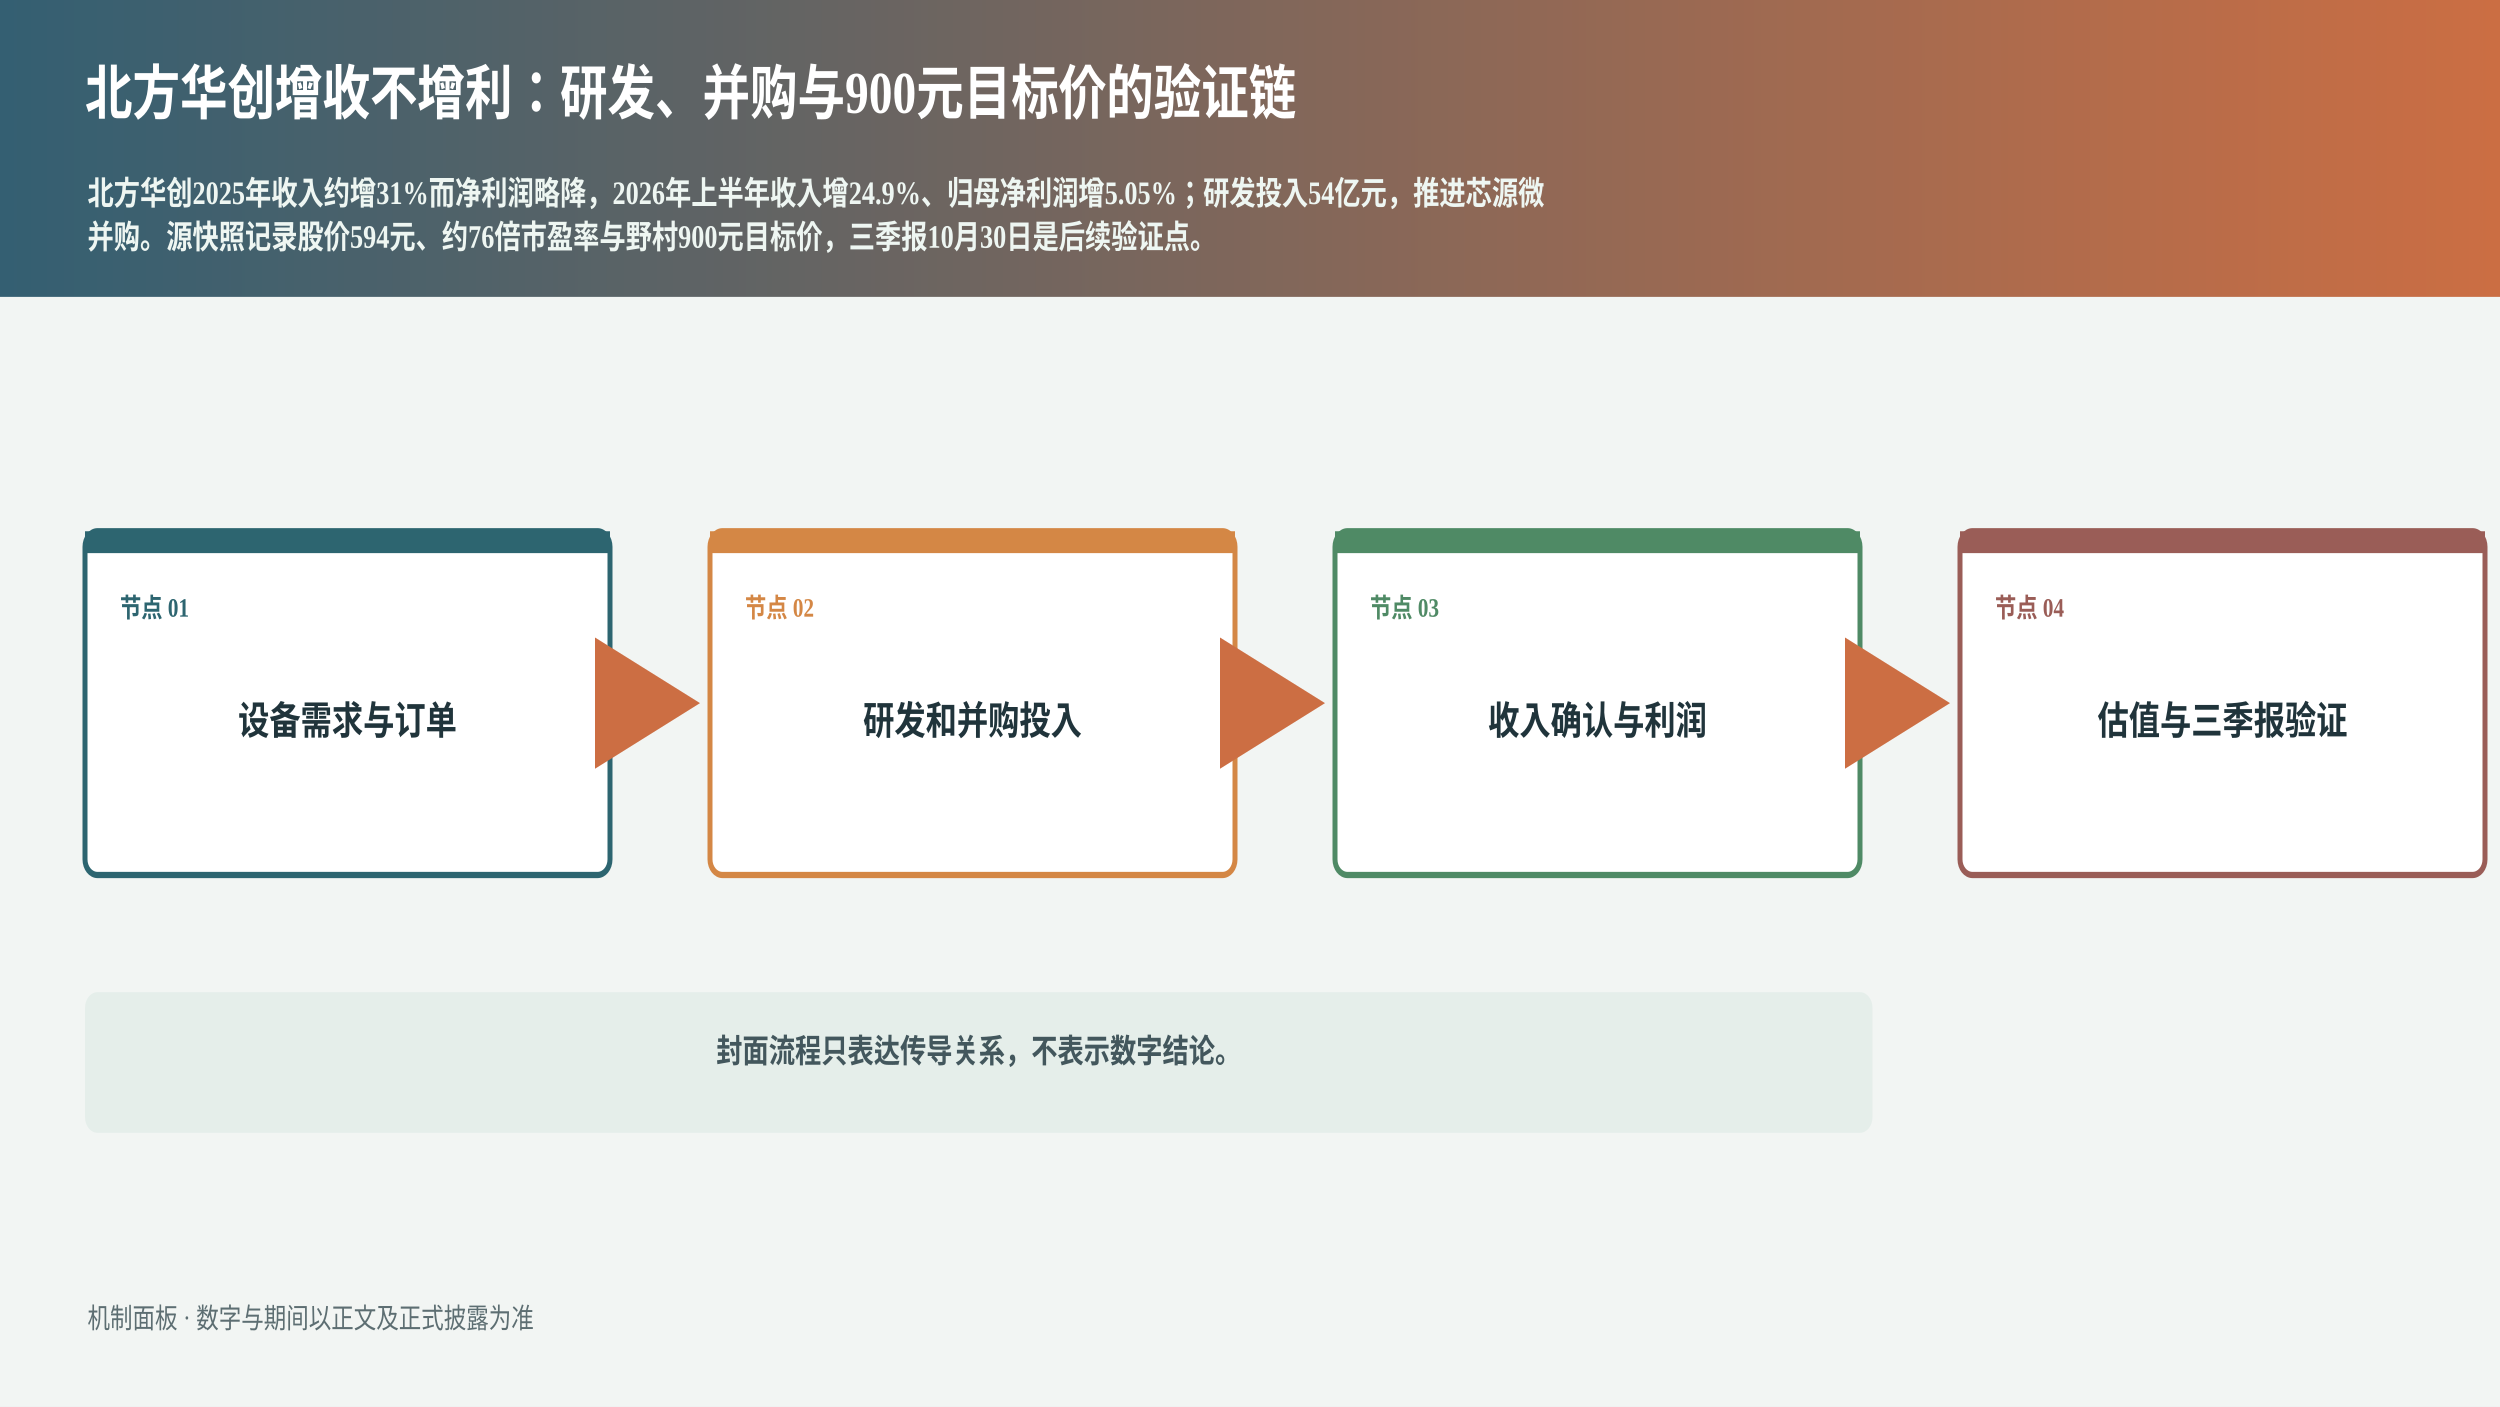
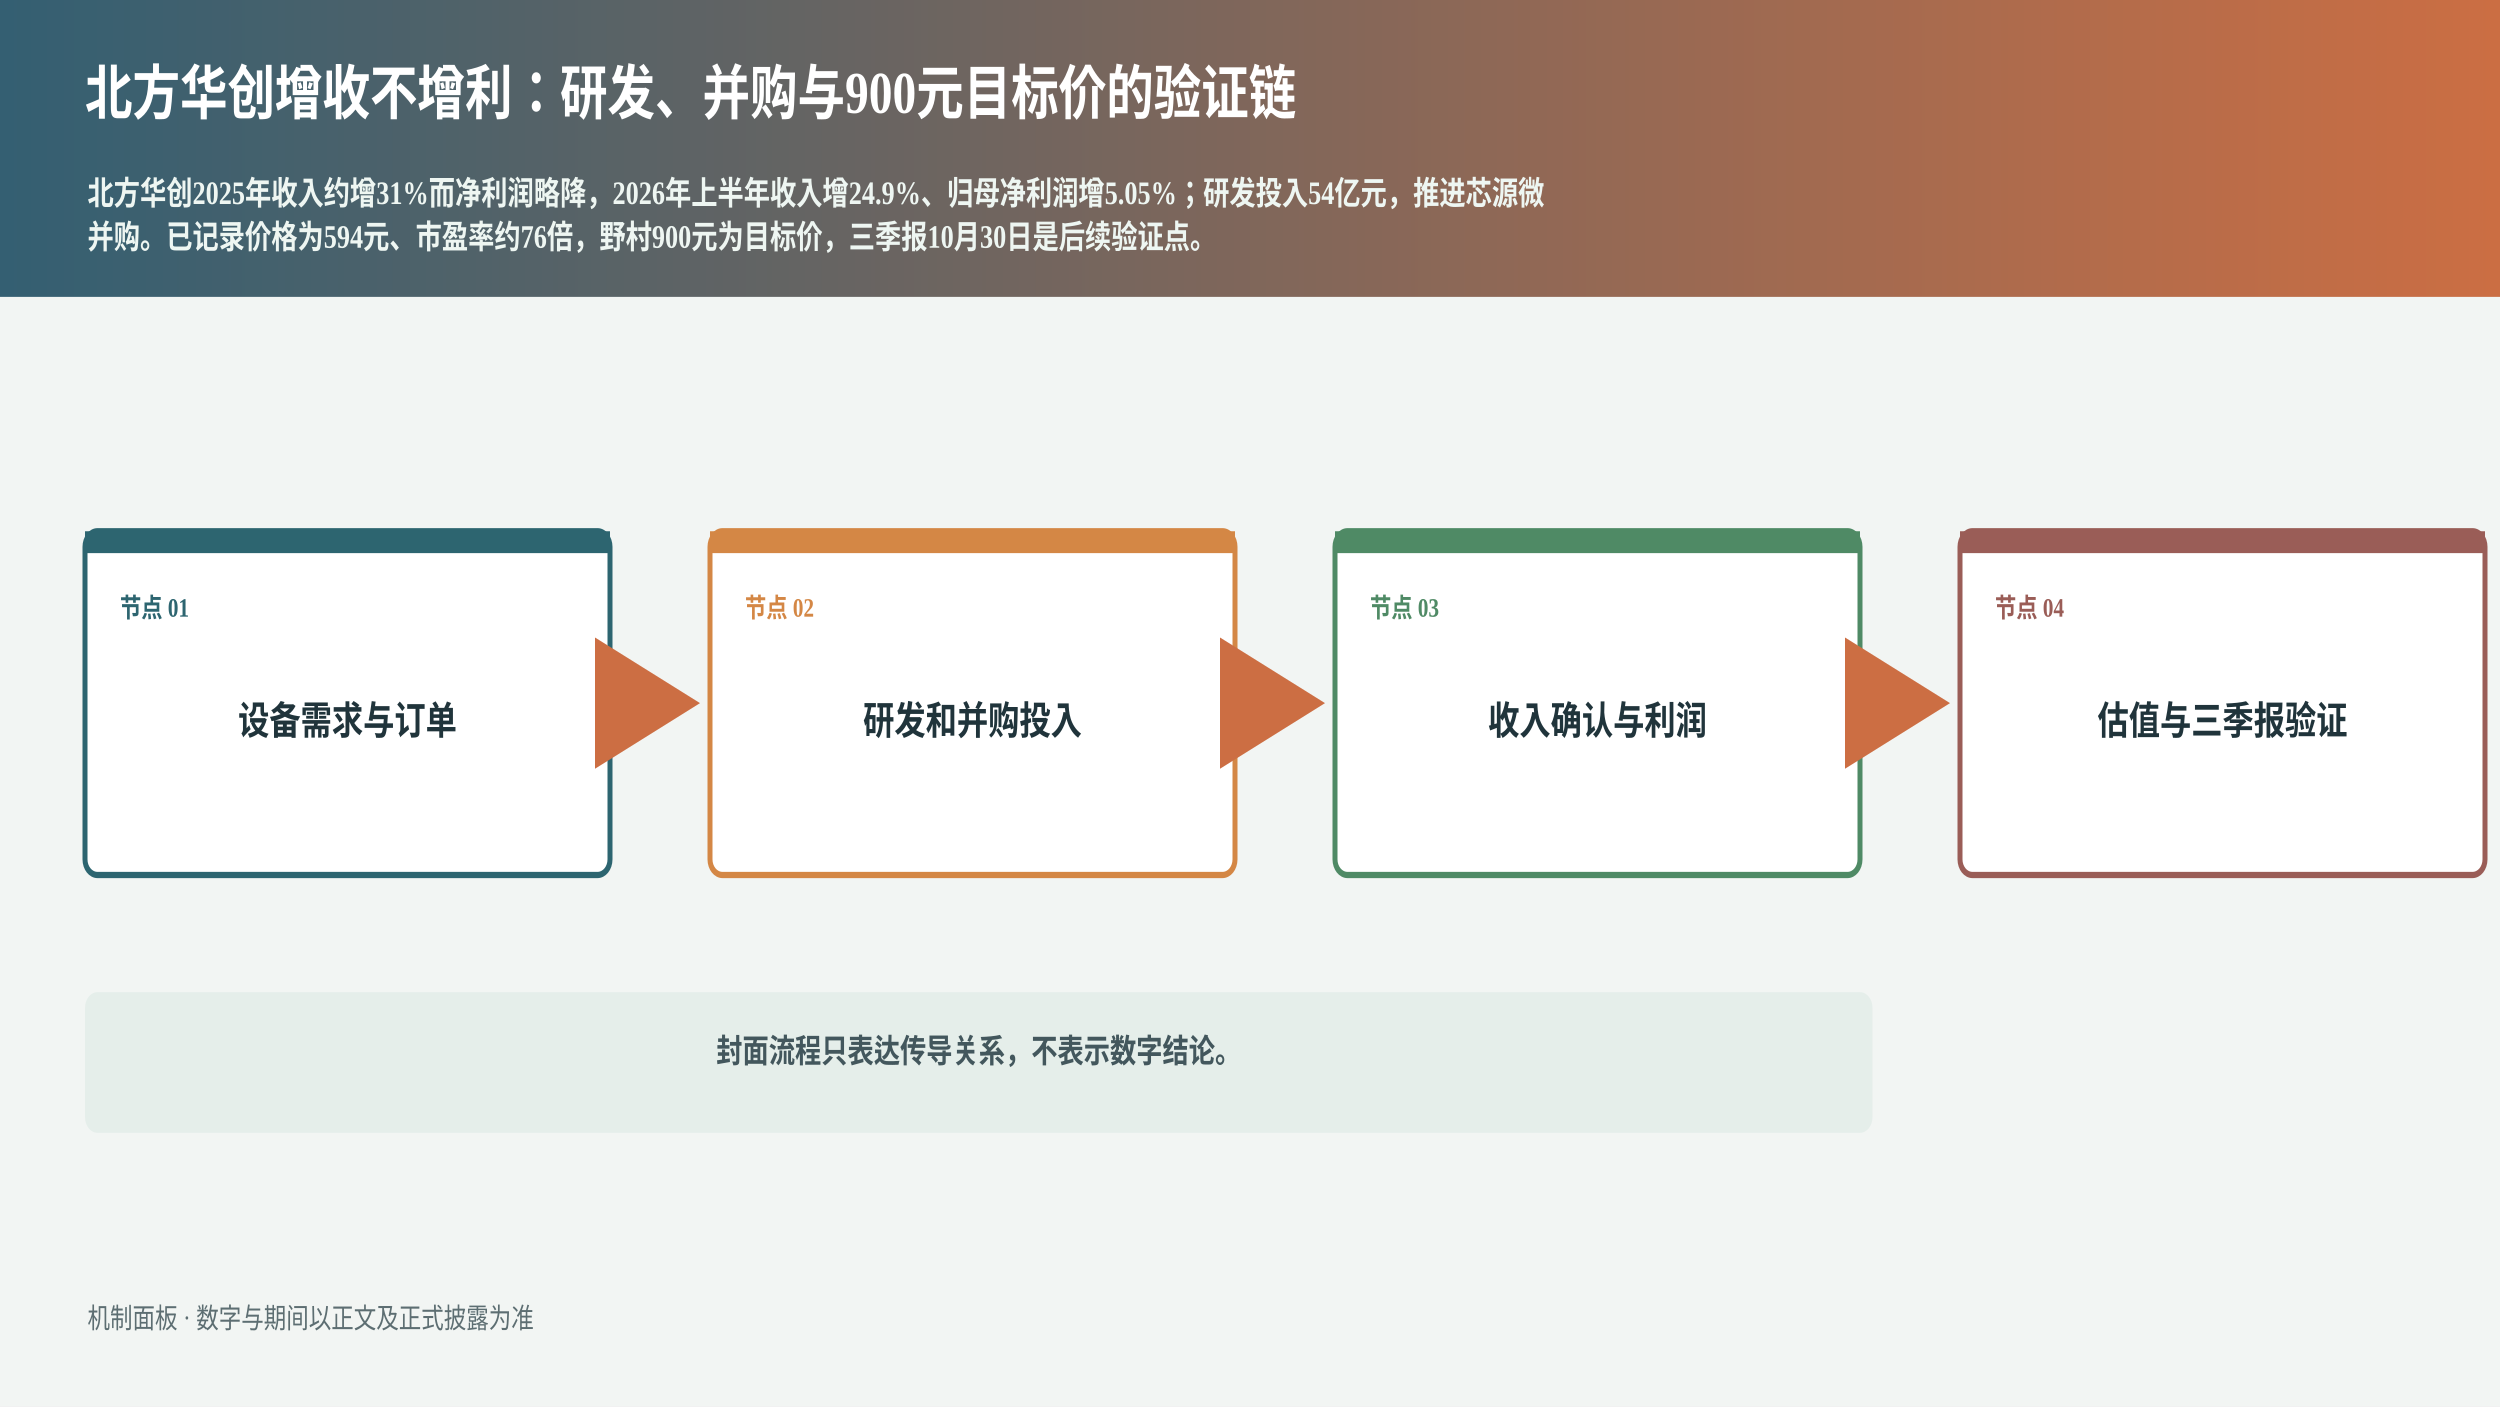
<svg xmlns="http://www.w3.org/2000/svg" width="1600" height="900" viewBox="0 0 1600 900" role="img">
  <defs>
    <linearGradient id="head" x1="0" x2="1">
      <stop stop-color="#335f72" />
      <stop offset="1" stop-color="#cc6e43" />
    </linearGradient>
    <marker id="arrow" markerWidth="12" markerHeight="12" refX="10" refY="6" orient="auto">
      <path d="M0 0L12 6L0 12Z" fill="#cc6e43" />
    </marker>
  </defs>
  <g transform="scale(0.8 1)">
    <rect width="2000" height="900" fill="#f2f5f3" />
    <rect width="2000" height="190" fill="url(#head)" />
    <text x="68" y="73" text-anchor="start" font-size="38" font-weight="650" fill="#fff">
      <tspan x="68" y="73">北方华创增收不增利：研发、并购与900元目标价的验证链</tspan>
    </text>
    <text x="70" y="131" text-anchor="start" font-size="21" font-weight="650" fill="#eef6f2">
      <tspan x="70" y="131">北方华创2025年收入约增31%而净利润略降，2026年上半年收入增24.9%、归母净利润增5.05%；研发投入54亿元，推进芯源微</tspan>
-       <tspan x="70" y="159">并购。源快照记录股价594元、约76倍市盈率与野村900元目标价，三季报10月30日是后续验证点。</tspan>
+       <tspan x="70" y="159">并购。已记录价格为594元、市盈率约76倍，野村900元为目标价，三季报10月30日是后续验证点。</tspan>
    </text>
    <rect x="68" y="340" width="420" height="220" rx="10" fill="#fff" stroke="#2d6570" stroke-width="4" />
    <rect x="68" y="340" width="420" height="14" fill="#2d6570" />
    <text x="96" y="395" font-size="17" font-weight="700" fill="#2d6570">节点 01</text>
    <text x="278" y="470" text-anchor="middle" font-size="25" font-weight="650" fill="#20343b">
      <tspan x="278" y="470">设备需求与订单</tspan>
    </text>
    <path d="M496 450H546" stroke="#d48745" stroke-width="7" marker-end="url(#arrow)" />
    <rect x="568" y="340" width="420" height="220" rx="10" fill="#fff" stroke="#d48745" stroke-width="4" />
    <rect x="568" y="340" width="420" height="14" fill="#d48745" />
    <text x="596" y="395" font-size="17" font-weight="700" fill="#d48745">节点 02</text>
    <text x="778" y="470" text-anchor="middle" font-size="25" font-weight="650" fill="#20343b">
      <tspan x="778" y="470">研发和并购投入</tspan>
    </text>
    <path d="M996 450H1046" stroke="#d48745" stroke-width="7" marker-end="url(#arrow)" />
    <rect x="1068" y="340" width="420" height="220" rx="10" fill="#fff" stroke="#4f8a65" stroke-width="4" />
    <rect x="1068" y="340" width="420" height="14" fill="#4f8a65" />
    <text x="1096" y="395" font-size="17" font-weight="700" fill="#4f8a65">节点 03</text>
    <text x="1278" y="470" text-anchor="middle" font-size="25" font-weight="650" fill="#20343b">
      <tspan x="1278" y="470">收入确认与利润</tspan>
    </text>
    <path d="M1496 450H1546" stroke="#d48745" stroke-width="7" marker-end="url(#arrow)" />
    <rect x="1568" y="340" width="420" height="220" rx="10" fill="#fff" stroke="#9a5d57" stroke-width="4" />
    <rect x="1568" y="340" width="420" height="14" fill="#9a5d57" />
    <text x="1596" y="395" font-size="17" font-weight="700" fill="#9a5d57">节点 04</text>
    <text x="1778" y="470" text-anchor="middle" font-size="25" font-weight="650" fill="#20343b">
      <tspan x="1778" y="470">估值与三季报验证</tspan>
    </text>
    <rect x="68" y="635" width="1430" height="90" rx="10" fill="#e5eeea" />
    <text x="783" y="680" text-anchor="middle" font-size="21" font-weight="650" fill="#43575d">
      <tspan x="783" y="680">封面流程只表达传导关系，不表示数字结论。</tspan>
    </text>
    <text x="70" y="850" font-size="18" fill="#5d6e72">机制面板 · 数字与期间以正文及正式披露为准</text>
  </g>
</svg>
